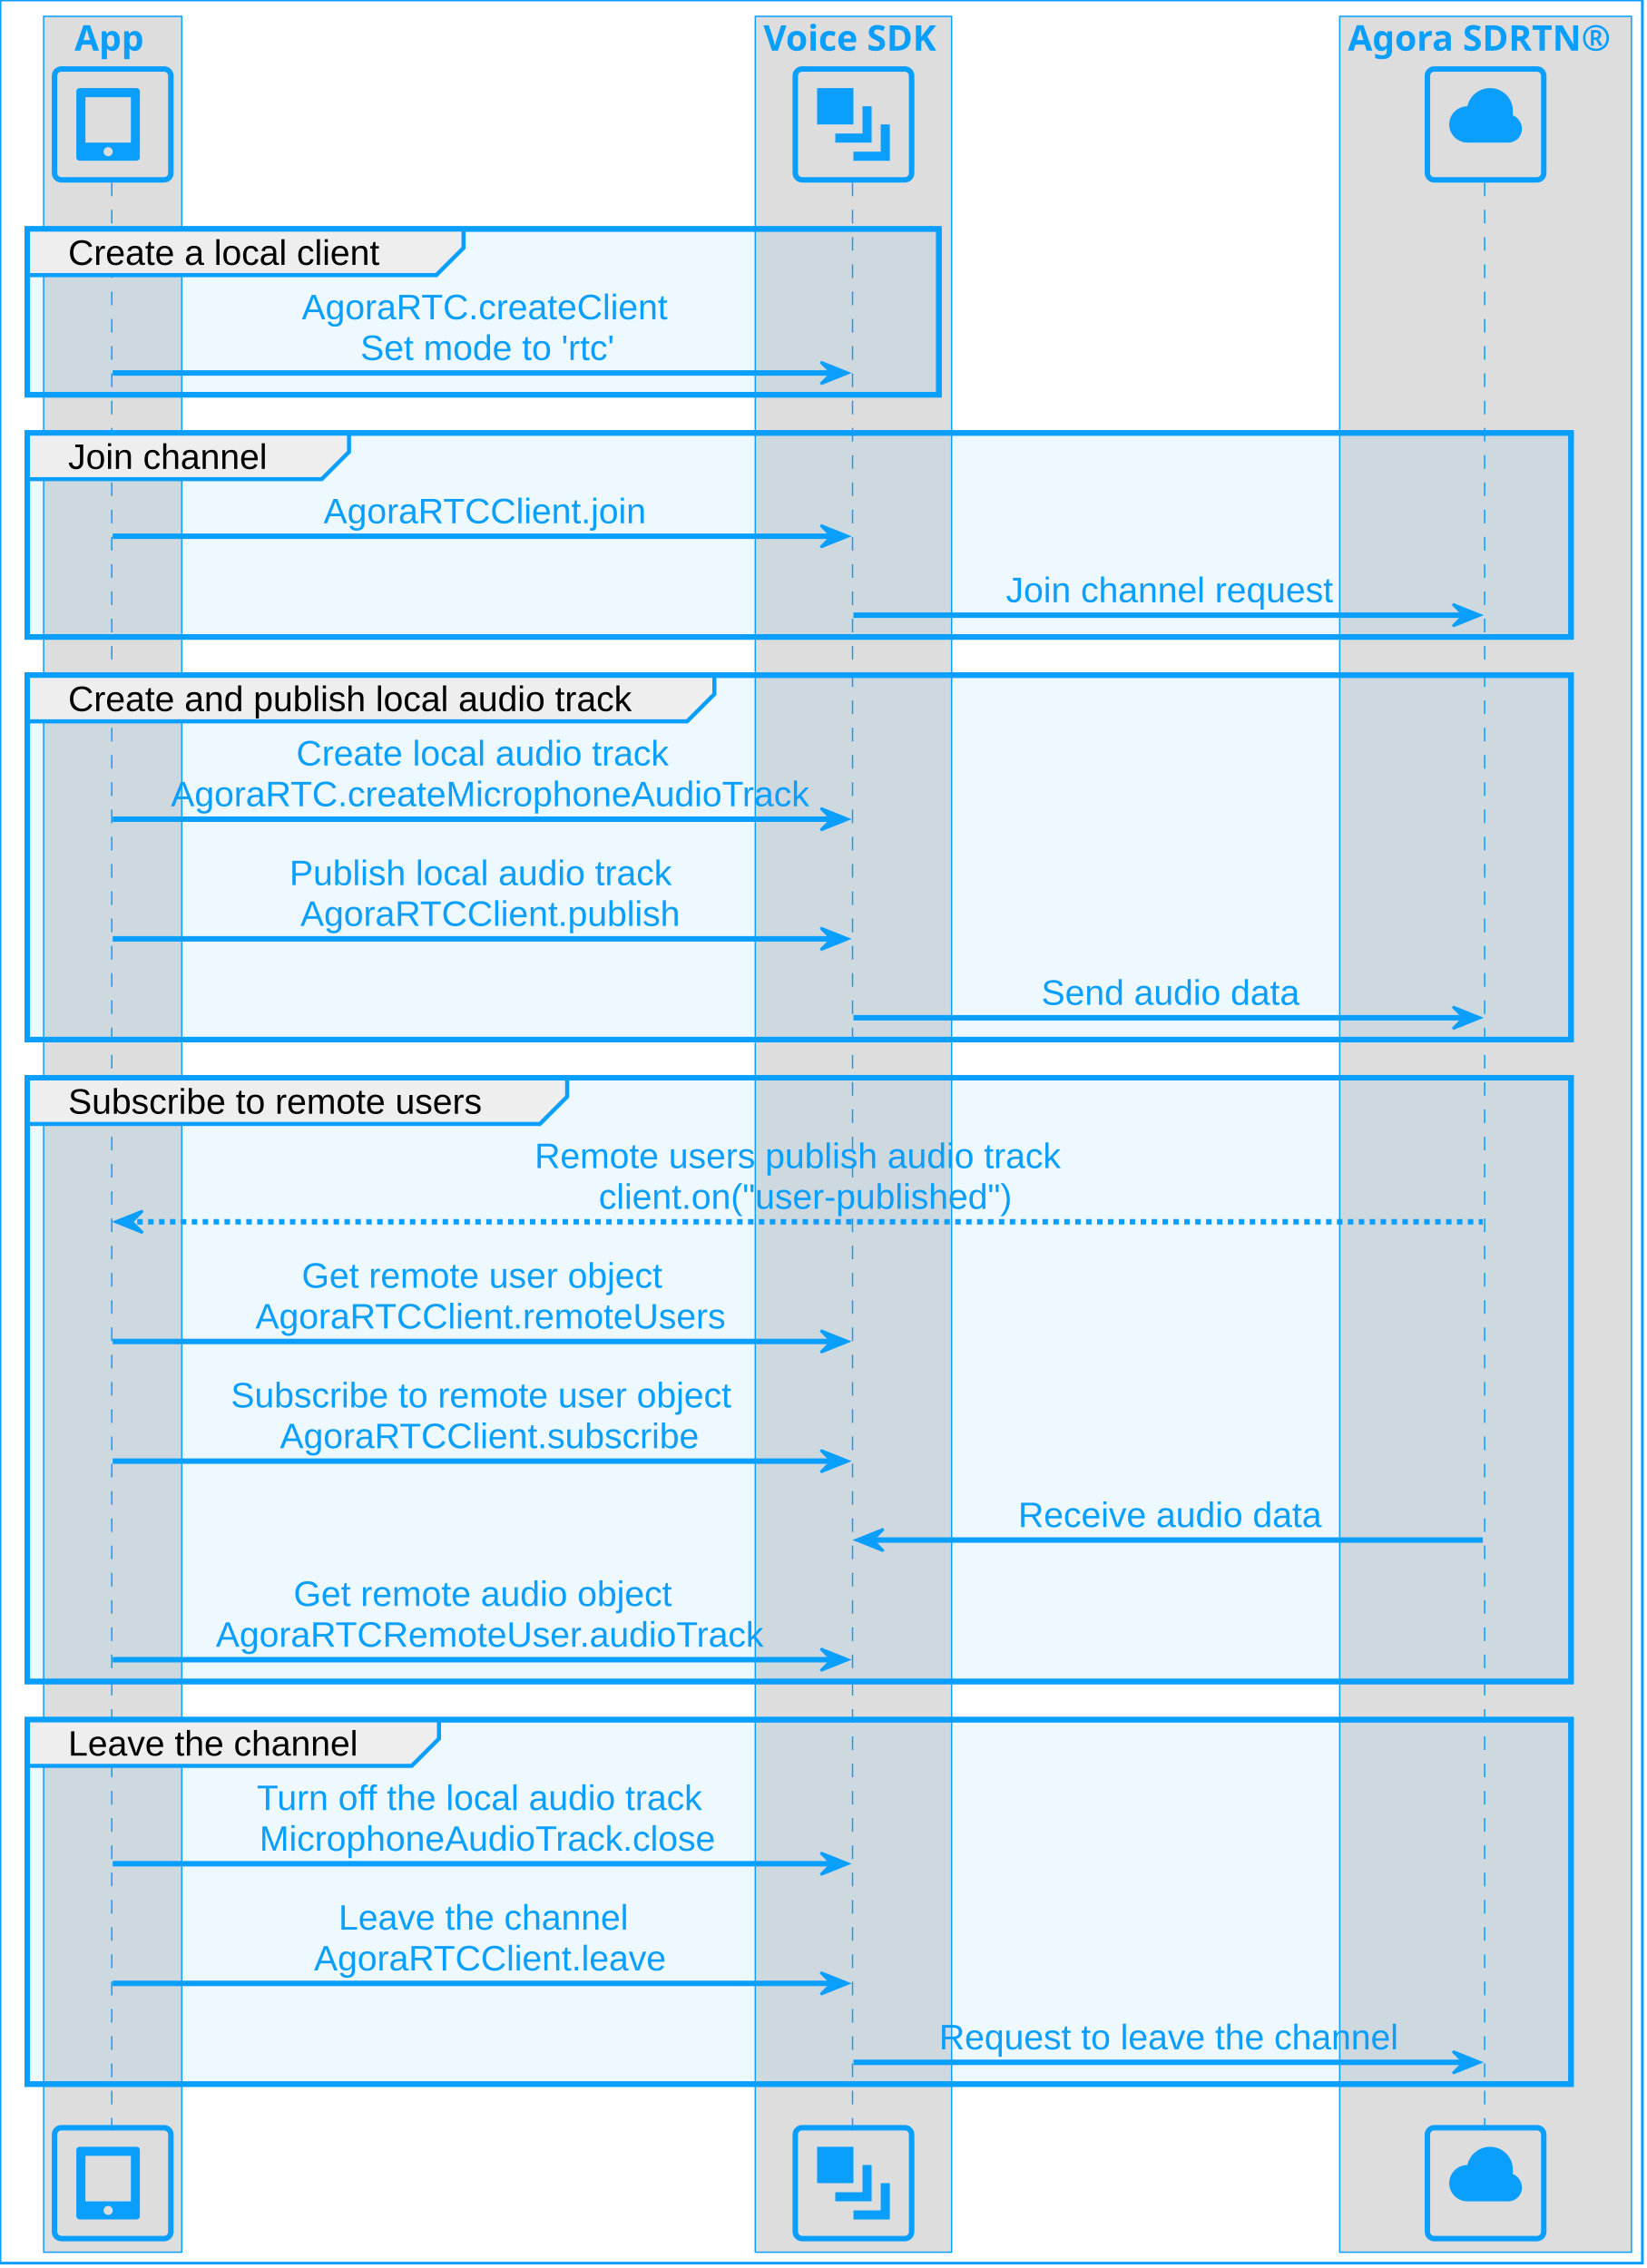
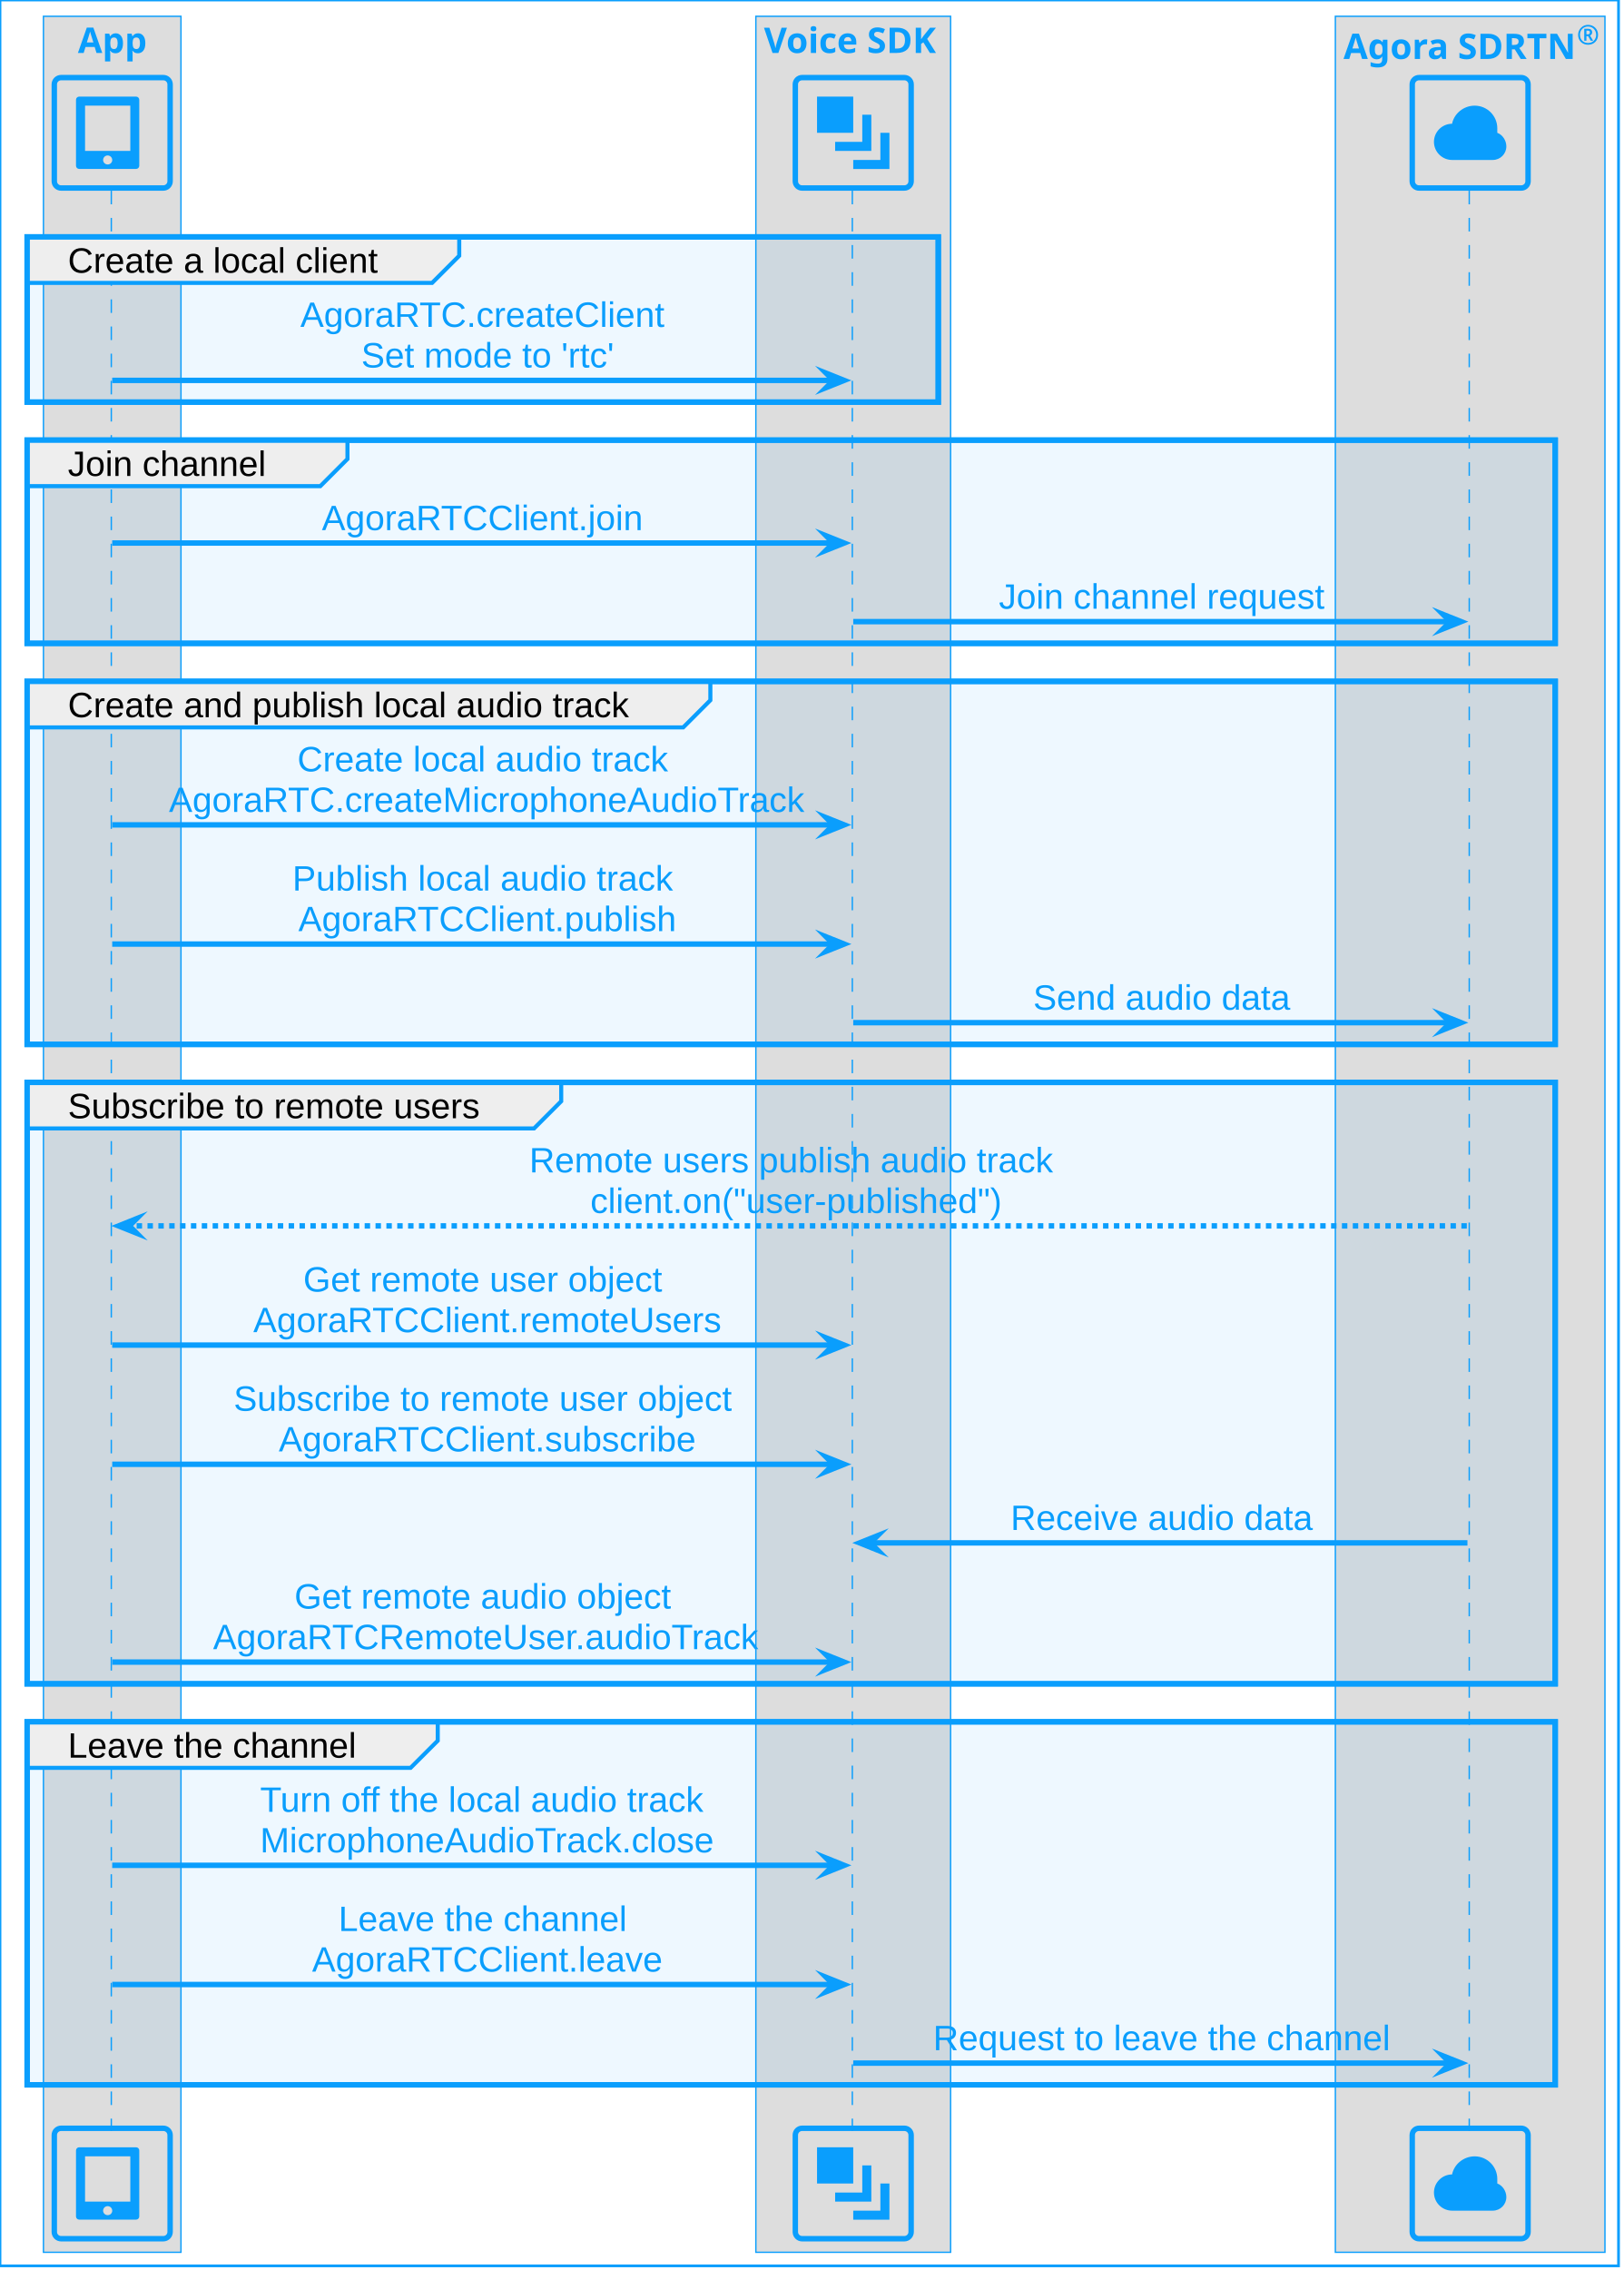
- <svg xmlns="http://www.w3.org/2000/svg" contentStyleType="text/css" height="832px" preserveAspectRatio="none" style="width:604px;height:832px;" version="1.1" viewBox="0 0 604 832" width="604px" zoomAndPan="magnify">
+ <svg xmlns="http://www.w3.org/2000/svg" contentStyleType="text/css" data-diagram-type="SEQUENCE" height="836px" preserveAspectRatio="none" style="width:598px;height:836px;" version="1.1" viewBox="0 0 598 836" width="598px" zoomAndPan="magnify">
  <defs />
  <g>
-     <rect fill="none" height="830.208" style="stroke:#0A9EFD;stroke-width:1.0;" width="602.333" x="0" y="0" />
-     <rect fill="#999999" fill-opacity="0.333" height="820.208" style="stroke:#0A9EFD;stroke-width:0.5;" width="50.667" x="16" y="6" />
-     <text fill="#0A9EFD" font-family="sans-serif" font-size="13" font-weight="bold" lengthAdjust="spacing" textLength="28" x="27.333" y="18.568">App</text>
-     <rect fill="#999999" fill-opacity="0.333" height="820.208" style="stroke:#0A9EFD;stroke-width:0.5;" width="72" x="277" y="6" />
-     <text fill="#0A9EFD" font-family="sans-serif" font-size="13" font-weight="bold" lengthAdjust="spacing" textLength="66" x="280" y="18.568">Voice SDK</text>
-     <rect fill="#999999" fill-opacity="0.333" height="820.208" style="stroke:#0A9EFD;stroke-width:0.5;" width="107" x="491.333" y="6" />
-     <text fill="#0A9EFD" font-family="sans-serif" font-size="13" font-weight="bold" lengthAdjust="spacing" textLength="101" x="494.333" y="18.568">Agora SDRTN®</text>
-     <rect fill="#0A9EFD" fill-opacity="0.067" height="60.846" style="stroke:#0A9EFD;stroke-width:2.0;" width="334.333" x="10" y="83.977" />
-     <rect fill="#0A9EFD" fill-opacity="0.067" height="74.846" style="stroke:#0A9EFD;stroke-width:2.0;" width="566.167" x="10" y="158.823" />
-     <rect fill="#0A9EFD" fill-opacity="0.067" height="133.692" style="stroke:#0A9EFD;stroke-width:2.0;" width="566.167" x="10" y="247.67" />
-     <rect fill="#0A9EFD" fill-opacity="0.067" height="221.487" style="stroke:#0A9EFD;stroke-width:2.0;" width="566.167" x="10" y="395.362" />
-     <rect fill="#0A9EFD" fill-opacity="0.067" height="133.692" style="stroke:#0A9EFD;stroke-width:2.0;" width="566.167" x="10" y="630.849" />
-     <line style="stroke:#0A9EFD;stroke-width:0.5;stroke-dasharray:5.0,5.0;" x1="41" x2="41" y1="66.977" y2="781.542" />
-     <line style="stroke:#0A9EFD;stroke-width:0.5;stroke-dasharray:5.0,5.0;" x1="312.667" x2="312.667" y1="66.977" y2="781.542" />
-     <line style="stroke:#0A9EFD;stroke-width:0.5;stroke-dasharray:5.0,5.0;" x1="544.5" x2="544.5" y1="66.977" y2="781.542" />
-     <rect fill="none" height="40.667" rx="2.5" ry="2.5" style="stroke:#0A9EFD;stroke-width:2.0;" width="42.667" x="20" y="25.311" />
-     <path d="M29.133,32.31 C28.533,32.31 28,32.844 28,33.444 L28,57.81 C28,58.41 28.533,58.944 29.133,58.944 L50.167,58.944 C50.767,58.944 51.3,58.41 51.3,57.81 L51.3,33.444 C51.3,32.844 50.767,32.31 50.167,32.31 L29.133,32.31 M31.333,35.644 L48,35.644 L48,52.31 L31.333,52.31 L31.333,35.644 M39.667,53.977 C40.933,53.977 41.767,55.377 41.133,56.477 C40.5,57.577 38.867,57.577 38.2,56.477 C37.567,55.377 38.367,53.977 39.667,53.977 " fill="#0A9EFD" style="stroke:;stroke-width:0.0;stroke-dasharray:;" />
-     <rect fill="none" height="40.667" rx="2.5" ry="2.5" style="stroke:#0A9EFD;stroke-width:2.0;" width="42.667" x="20" y="780.542" />
-     <path d="M29.133,787.542 C28.533,787.542 28,788.075 28,788.675 L28,813.042 C28,813.642 28.533,814.175 29.133,814.175 L50.167,814.175 C50.767,814.175 51.3,813.642 51.3,813.042 L51.3,788.675 C51.3,788.075 50.767,787.542 50.167,787.542 L29.133,787.542 M31.333,790.875 L48,790.875 L48,807.542 L31.333,807.542 L31.333,790.875 M39.667,809.208 C40.933,809.208 41.767,810.608 41.133,811.708 C40.5,812.808 38.867,812.808 38.2,811.708 C37.567,810.608 38.367,809.208 39.667,809.208 " fill="#0A9EFD" style="stroke:;stroke-width:0.0;stroke-dasharray:;" />
-     <rect fill="none" height="40.667" rx="2.5" ry="2.5" style="stroke:#0A9EFD;stroke-width:2.0;" width="42.667" x="291.667" y="25.311" />
-     <path d="M299.667,32.31 L299.667,45.644 L313,45.644 L313,32.31 L299.667,32.31 M316.333,38.977 L316.333,48.977 L306.333,48.977 L306.333,52.31 L319.667,52.31 L319.667,38.977 L316.333,38.977 M323,45.644 L323,55.644 L313,55.644 L313,58.977 L326.333,58.977 L326.333,45.644 L323,45.644 " fill="#0A9EFD" style="stroke:;stroke-width:0.0;stroke-dasharray:;" />
-     <rect fill="none" height="40.667" rx="2.5" ry="2.5" style="stroke:#0A9EFD;stroke-width:2.0;" width="42.667" x="291.667" y="780.542" />
-     <path d="M299.667,787.542 L299.667,800.875 L313,800.875 L313,787.542 L299.667,787.542 M316.333,794.208 L316.333,804.208 L306.333,804.208 L306.333,807.542 L319.667,807.542 L319.667,794.208 L316.333,794.208 M323,800.875 L323,810.875 L313,810.875 L313,814.208 L326.333,814.208 L326.333,800.875 L323,800.875 " fill="#0A9EFD" style="stroke:;stroke-width:0.0;stroke-dasharray:;" />
-     <rect fill="none" height="40.667" rx="2.5" ry="2.5" style="stroke:#0A9EFD;stroke-width:2.0;" width="42.667" x="523.5" y="25.311" />
-     <path d="M546.5,32.31 C542.467,32.31 538.933,35.177 538.167,38.977 C534.5,38.977 531.5,41.977 531.5,45.644 C531.5,49.31 534.5,52.31 538.167,52.31 L553.167,52.31 C555.933,52.31 558.167,50.077 558.167,47.31 C558.167,45.144 556.767,43.011 554.833,42.31 L554.833,40.644 C554.833,36.044 551.1,32.31 546.5,32.31 " fill="#0A9EFD" style="stroke:;stroke-width:0.0;stroke-dasharray:;" />
-     <rect fill="none" height="40.667" rx="2.5" ry="2.5" style="stroke:#0A9EFD;stroke-width:2.0;" width="42.667" x="523.5" y="780.542" />
-     <path d="M546.5,787.542 C542.467,787.542 538.933,790.408 538.167,794.208 C534.5,794.208 531.5,797.208 531.5,800.875 C531.5,804.542 534.5,807.542 538.167,807.542 L553.167,807.542 C555.933,807.542 558.167,805.308 558.167,802.542 C558.167,800.375 556.767,798.242 554.833,797.542 L554.833,795.875 C554.833,791.275 551.1,787.542 546.5,787.542 " fill="#0A9EFD" style="stroke:;stroke-width:0.0;stroke-dasharray:;" />
-     <path d="M10,83.977 L170,83.977 L170,90.926 L160,100.926 L10,100.926 L10,83.977 " fill="#EEEEEE" style="stroke:#0A9EFD;stroke-width:1.5;" />
-     <rect fill="none" height="60.846" style="stroke:#0A9EFD;stroke-width:2.0;" width="334.333" x="10" y="83.977" />
-     <text fill="#000000" font-family="Arial" font-size="13" lengthAdjust="spacing" textLength="115" x="25" y="97.171">Create a local client</text>
-     <polygon fill="#0A9EFD" points="301,132.823,311,136.823,301,140.823,305,136.823" style="stroke:#0A9EFD;stroke-width:1.0;" />
-     <line style="stroke:#0A9EFD;stroke-width:2.0;" x1="41.333" x2="307" y1="136.823" y2="136.823" />
-     <text fill="#0A9EFD" font-family="Arial" font-size="13" lengthAdjust="spacing" textLength="133" x="110.667" y="117.12">AgoraRTC.createClient</text>
-     <text fill="#0A9EFD" font-family="Arial" font-size="13" lengthAdjust="spacing" textLength="94" x="132.167" y="132.069">Set mode to 'rtc'</text>
-     <path d="M10,158.823 L128,158.823 L128,165.772 L118,175.772 L10,175.772 L10,158.823 " fill="#EEEEEE" style="stroke:#0A9EFD;stroke-width:1.5;" />
-     <rect fill="none" height="74.846" style="stroke:#0A9EFD;stroke-width:2.0;" width="566.167" x="10" y="158.823" />
-     <text fill="#000000" font-family="Arial" font-size="13" lengthAdjust="spacing" textLength="73" x="25" y="172.017">Join channel</text>
-     <polygon fill="#0A9EFD" points="301,192.721,311,196.721,301,200.721,305,196.721" style="stroke:#0A9EFD;stroke-width:1.0;" />
-     <line style="stroke:#0A9EFD;stroke-width:2.0;" x1="41.333" x2="307" y1="196.721" y2="196.721" />
-     <text fill="#0A9EFD" font-family="Arial" font-size="13" lengthAdjust="spacing" textLength="117" x="118.667" y="191.966">AgoraRTCClient.join</text>
-     <polygon fill="#0A9EFD" points="532.833,221.67,542.833,225.67,532.833,229.67,536.833,225.67" style="stroke:#0A9EFD;stroke-width:1.0;" />
-     <line style="stroke:#0A9EFD;stroke-width:2.0;" x1="313" x2="538.833" y1="225.67" y2="225.67" />
-     <text fill="#0A9EFD" font-family="Arial" font-size="13" lengthAdjust="spacing" textLength="120" x="368.917" y="220.915">Join channel request</text>
-     <path d="M10,247.67 L262,247.67 L262,254.618 L252,264.618 L10,264.618 L10,247.67 " fill="#EEEEEE" style="stroke:#0A9EFD;stroke-width:1.5;" />
-     <rect fill="none" height="133.692" style="stroke:#0A9EFD;stroke-width:2.0;" width="566.167" x="10" y="247.67" />
-     <text fill="#000000" font-family="Arial" font-size="13" lengthAdjust="spacing" textLength="207" x="25" y="260.863">Create and publish local audio track</text>
-     <polygon fill="#0A9EFD" points="301,296.516,311,300.516,301,304.516,305,300.516" style="stroke:#0A9EFD;stroke-width:1.0;" />
-     <line style="stroke:#0A9EFD;stroke-width:2.0;" x1="41.333" x2="307" y1="300.516" y2="300.516" />
-     <text fill="#0A9EFD" font-family="Arial" font-size="13" lengthAdjust="spacing" textLength="137" x="108.667" y="280.812">Create local audio track</text>
-     <text fill="#0A9EFD" font-family="Arial" font-size="13" lengthAdjust="spacing" textLength="233" x="62.667" y="295.761">AgoraRTC.createMicrophoneAudioTrack</text>
-     <polygon fill="#0A9EFD" points="301,340.413,311,344.413,301,348.413,305,344.413" style="stroke:#0A9EFD;stroke-width:1.0;" />
-     <line style="stroke:#0A9EFD;stroke-width:2.0;" x1="41.333" x2="307" y1="344.413" y2="344.413" />
-     <text fill="#0A9EFD" font-family="Arial" font-size="13" lengthAdjust="spacing" textLength="142" x="106.167" y="324.71">Publish local audio track</text>
-     <text fill="#0A9EFD" font-family="Arial" font-size="13" lengthAdjust="spacing" textLength="138" x="110.167" y="339.658">AgoraRTCClient.publish</text>
-     <polygon fill="#0A9EFD" points="532.833,369.362,542.833,373.362,532.833,377.362,536.833,373.362" style="stroke:#0A9EFD;stroke-width:1.0;" />
-     <line style="stroke:#0A9EFD;stroke-width:2.0;" x1="313" x2="538.833" y1="373.362" y2="373.362" />
-     <text fill="#0A9EFD" font-family="Arial" font-size="13" lengthAdjust="spacing" textLength="94" x="381.917" y="368.607">Send audio data</text>
-     <path d="M10,395.362 L208,395.362 L208,402.311 L198,412.311 L10,412.311 L10,395.362 " fill="#EEEEEE" style="stroke:#0A9EFD;stroke-width:1.5;" />
-     <rect fill="none" height="221.487" style="stroke:#0A9EFD;stroke-width:2.0;" width="566.167" x="10" y="395.362" />
-     <text fill="#000000" font-family="Arial" font-size="13" lengthAdjust="spacing" textLength="153" x="25" y="408.556">Subscribe to remote users</text>
-     <polygon fill="#0A9EFD" points="52.333,444.208,42.333,448.208,52.333,452.208,48.333,448.208" style="stroke:#0A9EFD;stroke-width:1.0;" />
-     <line style="stroke:#0A9EFD;stroke-width:2.0;stroke-dasharray:2.0,2.0;" x1="46.333" x2="543.833" y1="448.208" y2="448.208" />
-     <text fill="#0A9EFD" font-family="Arial" font-size="13" lengthAdjust="spacing" textLength="194" x="196.083" y="428.505">Remote users publish audio track</text>
-     <text fill="#0A9EFD" font-family="Arial" font-size="13" lengthAdjust="spacing" textLength="151" x="219.583" y="443.453">client.on("user-published")</text>
-     <polygon fill="#0A9EFD" points="301,488.106,311,492.106,301,496.106,305,492.106" style="stroke:#0A9EFD;stroke-width:1.0;" />
-     <line style="stroke:#0A9EFD;stroke-width:2.0;" x1="41.333" x2="307" y1="492.106" y2="492.106" />
-     <text fill="#0A9EFD" font-family="Arial" font-size="13" lengthAdjust="spacing" textLength="133" x="110.667" y="472.402">Get remote user object</text>
-     <text fill="#0A9EFD" font-family="Arial" font-size="13" lengthAdjust="spacing" textLength="171" x="93.667" y="487.351">AgoraRTCClient.remoteUsers</text>
-     <polygon fill="#0A9EFD" points="301,532.003,311,536.003,301,540.003,305,536.003" style="stroke:#0A9EFD;stroke-width:1.0;" />
-     <line style="stroke:#0A9EFD;stroke-width:2.0;" x1="41.333" x2="307" y1="536.003" y2="536.003" />
-     <text fill="#0A9EFD" font-family="Arial" font-size="13" lengthAdjust="spacing" textLength="185" x="84.667" y="516.299">Subscribe to remote user object</text>
-     <text fill="#0A9EFD" font-family="Arial" font-size="13" lengthAdjust="spacing" textLength="153" x="102.667" y="531.248">AgoraRTCClient.subscribe</text>
-     <polygon fill="#0A9EFD" points="324,560.952,314,564.952,324,568.952,320,564.952" style="stroke:#0A9EFD;stroke-width:1.0;" />
-     <line style="stroke:#0A9EFD;stroke-width:2.0;" x1="318" x2="543.833" y1="564.952" y2="564.952" />
-     <text fill="#0A9EFD" font-family="Arial" font-size="13" lengthAdjust="spacing" textLength="111" x="373.417" y="560.197">Receive audio data</text>
-     <polygon fill="#0A9EFD" points="301,604.849,311,608.849,301,612.849,305,608.849" style="stroke:#0A9EFD;stroke-width:1.0;" />
-     <line style="stroke:#0A9EFD;stroke-width:2.0;" x1="41.333" x2="307" y1="608.849" y2="608.849" />
-     <text fill="#0A9EFD" font-family="Arial" font-size="13" lengthAdjust="spacing" textLength="139" x="107.667" y="589.146">Get remote audio object</text>
-     <text fill="#0A9EFD" font-family="Arial" font-size="13" lengthAdjust="spacing" textLength="200" x="79.167" y="604.094">AgoraRTCRemoteUser.audioTrack</text>
-     <path d="M10,630.849 L161,630.849 L161,637.798 L151,647.798 L10,647.798 L10,630.849 " fill="#EEEEEE" style="stroke:#0A9EFD;stroke-width:1.5;" />
-     <rect fill="none" height="133.692" style="stroke:#0A9EFD;stroke-width:2.0;" width="566.167" x="10" y="630.849" />
-     <text fill="#000000" font-family="Arial" font-size="13" lengthAdjust="spacing" textLength="106" x="25" y="644.043">Leave the channel</text>
-     <polygon fill="#0A9EFD" points="301,679.696,311,683.696,301,687.696,305,683.696" style="stroke:#0A9EFD;stroke-width:1.0;" />
-     <line style="stroke:#0A9EFD;stroke-width:2.0;" x1="41.333" x2="307" y1="683.696" y2="683.696" />
-     <text fill="#0A9EFD" font-family="Arial" font-size="13" lengthAdjust="spacing" textLength="166" x="94.167" y="663.992">Turn off the local audio track</text>
-     <text fill="#0A9EFD" font-family="Arial" font-size="13" lengthAdjust="spacing" textLength="168" x="95.167" y="678.941">MicrophoneAudioTrack.close</text>
-     <polygon fill="#0A9EFD" points="301,723.593,311,727.593,301,731.593,305,727.593" style="stroke:#0A9EFD;stroke-width:1.0;" />
-     <line style="stroke:#0A9EFD;stroke-width:2.0;" x1="41.333" x2="307" y1="727.593" y2="727.593" />
-     <text fill="#0A9EFD" font-family="Arial" font-size="13" lengthAdjust="spacing" textLength="106" x="124.167" y="707.889">Leave the channel</text>
-     <text fill="#0A9EFD" font-family="Arial" font-size="13" lengthAdjust="spacing" textLength="128" x="115.167" y="722.838">AgoraRTCClient.leave</text>
-     <polygon fill="#0A9EFD" points="532.833,752.542,542.833,756.542,532.833,760.542,536.833,756.542" style="stroke:#0A9EFD;stroke-width:1.0;" />
-     <line style="stroke:#0A9EFD;stroke-width:2.0;" x1="313" x2="538.833" y1="756.542" y2="756.542" />
-     <text fill="#0A9EFD" font-family="Arial" font-size="13" lengthAdjust="spacing" textLength="169" x="344.417" y="751.787">Request to leave the channel</text>
+     <rect fill="none" height="834.476" style="stroke:#0A9EFD;stroke-width:1;" width="596.225" x="0" y="0" />
+     <rect fill="#999999" fill-opacity="0.333" height="823.476" style="stroke:#0A9EFD;stroke-width:0.5;" width="50.667" x="16" y="6" />
+     <text fill="#0A9EFD" font-family="sans-serif" font-size="13" font-weight="700" lengthAdjust="spacing" textLength="25.27" x="28.698" y="19.495">App</text>
+     <rect fill="#999999" fill-opacity="0.333" height="823.476" style="stroke:#0A9EFD;stroke-width:0.5;" width="71.743" x="278.437" y="6" />
+     <text fill="#0A9EFD" font-family="sans-serif" font-size="13" font-weight="700" lengthAdjust="spacing" textLength="65.743" x="281.437" y="19.495">Voice SDK</text>
+     <rect fill="#999999" fill-opacity="0.333" height="823.476" style="stroke:#0A9EFD;stroke-width:0.5;" width="99.315" x="491.91" y="6" />
+     <text fill="#0A9EFD" font-family="sans-serif" font-size="13" font-weight="700" lengthAdjust="spacing" textLength="85.947" x="494.91" y="21.722">Agora SDRTN</text>
+     <text fill="#0A9EFD" font-family="sans-serif" font-size="10" font-weight="700" lengthAdjust="spacing" textLength="7.368" x="580.857" y="16.381">®</text>
+     <rect fill="#0A9EFD" fill-opacity="0.067" height="60.846" style="stroke:#0A9EFD;stroke-width:2;" width="335.642" x="10" y="87.245" />
+     <rect fill="#0A9EFD" fill-opacity="0.067" height="74.846" style="stroke:#0A9EFD;stroke-width:2;" width="562.901" x="10" y="162.091" />
+     <rect fill="#0A9EFD" fill-opacity="0.067" height="133.692" style="stroke:#0A9EFD;stroke-width:2;" width="562.901" x="10" y="250.937" />
+     <rect fill="#0A9EFD" fill-opacity="0.067" height="221.487" style="stroke:#0A9EFD;stroke-width:2;" width="562.901" x="10" y="398.63" />
+     <rect fill="#0A9EFD" fill-opacity="0.067" height="133.692" style="stroke:#0A9EFD;stroke-width:2;" width="562.901" x="10" y="634.117" />
+     <g class="participant-lifeline" data-entity-uid="part1" data-qualified-name="APP" data-source-line="4" id="part1-lifeline">
+       <g>
+         <rect fill="#000000" fill-opacity="0" height="714.564" width="8" x="37.333" y="70.245" />
+         <line style="stroke:#0A9EFD;stroke-width:0.5;stroke-dasharray:5,5;" x1="41" x2="41" y1="70.245" y2="784.809" />
+       </g>
+     </g>
+     <g class="participant-lifeline" data-entity-uid="part2" data-qualified-name="SDK" data-source-line="8" id="part2-lifeline">
+       <g>
+         <rect fill="#000000" fill-opacity="0" height="714.564" width="8" x="310.308" y="70.245" />
+         <line style="stroke:#0A9EFD;stroke-width:0.5;stroke-dasharray:5,5;" x1="313.975" x2="313.975" y1="70.245" y2="784.809" />
+       </g>
+     </g>
+     <g class="participant-lifeline" data-entity-uid="part3" data-qualified-name="RTN" data-source-line="12" id="part3-lifeline">
+       <g>
+         <rect fill="#000000" fill-opacity="0" height="714.564" width="8" x="537.568" y="70.245" />
+         <line style="stroke:#0A9EFD;stroke-width:0.5;stroke-dasharray:5,5;" x1="541.234" x2="541.234" y1="70.245" y2="784.809" />
+       </g>
+     </g>
+     <g class="participant participant-head" data-entity-uid="part1" data-qualified-name="APP" data-source-line="4" id="part1-head">
+       <rect fill="none" height="40.667" rx="2.5" ry="2.5" style="stroke:#0A9EFD;stroke-width:2;" width="42.667" x="20" y="28.578" />
+       <path d="M29.133,35.578 C28.533,35.578 28,36.111 28,36.712 L28,61.078 C28,61.678 28.533,62.212 29.133,62.212 L50.167,62.212 C50.767,62.212 51.3,61.678 51.3,61.078 L51.3,36.712 C51.3,36.111 50.767,35.578 50.167,35.578 L29.133,35.578 M31.333,38.911 L48,38.911 L48,55.578 L31.333,55.578 L31.333,38.911 M39.667,57.245 C40.933,57.245 41.767,58.645 41.133,59.745 C40.5,60.845 38.867,60.845 38.2,59.745 C37.567,58.645 38.367,57.245 39.667,57.245" fill="#0A9EFD" />
+     </g>
+     <g class="participant participant-tail" data-entity-uid="part1" data-qualified-name="APP" data-source-line="4" id="part1-tail">
+       <rect fill="none" height="40.667" rx="2.5" ry="2.5" style="stroke:#0A9EFD;stroke-width:2;" width="42.667" x="20" y="783.809" />
+       <path d="M29.133,790.809 C28.533,790.809 28,791.343 28,791.943 L28,816.309 C28,816.909 28.533,817.443 29.133,817.443 L50.167,817.443 C50.767,817.443 51.3,816.909 51.3,816.309 L51.3,791.943 C51.3,791.343 50.767,790.809 50.167,790.809 L29.133,790.809 M31.333,794.143 L48,794.143 L48,810.809 L31.333,810.809 L31.333,794.143 M39.667,812.476 C40.933,812.476 41.767,813.876 41.133,814.976 C40.5,816.076 38.867,816.076 38.2,814.976 C37.567,813.876 38.367,812.476 39.667,812.476" fill="#0A9EFD" />
+     </g>
+     <g class="participant participant-head" data-entity-uid="part2" data-qualified-name="SDK" data-source-line="8" id="part2-head">
+       <rect fill="none" height="40.667" rx="2.5" ry="2.5" style="stroke:#0A9EFD;stroke-width:2;" width="42.667" x="292.975" y="28.578" />
+       <path d="M300.975,35.578 L300.975,48.911 L314.308,48.911 L314.308,35.578 L300.975,35.578 M317.642,42.245 L317.642,52.245 L307.642,52.245 L307.642,55.578 L320.975,55.578 L320.975,42.245 L317.642,42.245 M324.308,48.911 L324.308,58.911 L314.308,58.911 L314.308,62.245 L327.642,62.245 L327.642,48.911 L324.308,48.911" fill="#0A9EFD" />
+     </g>
+     <g class="participant participant-tail" data-entity-uid="part2" data-qualified-name="SDK" data-source-line="8" id="part2-tail">
+       <rect fill="none" height="40.667" rx="2.5" ry="2.5" style="stroke:#0A9EFD;stroke-width:2;" width="42.667" x="292.975" y="783.809" />
+       <path d="M300.975,790.809 L300.975,804.143 L314.308,804.143 L314.308,790.809 L300.975,790.809 M317.642,797.476 L317.642,807.476 L307.642,807.476 L307.642,810.809 L320.975,810.809 L320.975,797.476 L317.642,797.476 M324.308,804.143 L324.308,814.143 L314.308,814.143 L314.308,817.476 L327.642,817.476 L327.642,804.143 L324.308,804.143" fill="#0A9EFD" />
+     </g>
+     <g class="participant participant-head" data-entity-uid="part3" data-qualified-name="RTN" data-source-line="12" id="part3-head">
+       <rect fill="none" height="40.667" rx="2.5" ry="2.5" style="stroke:#0A9EFD;stroke-width:2;" width="42.667" x="520.234" y="28.578" />
+       <path d="M543.234,38.911 C539.201,38.911 535.668,41.778 534.901,45.578 C531.234,45.578 528.234,48.578 528.234,52.245 C528.234,55.911 531.234,58.911 534.901,58.911 L549.901,58.911 C552.668,58.911 554.901,56.678 554.901,53.911 C554.901,51.745 553.501,49.611 551.568,48.911 L551.568,47.245 C551.568,42.645 547.834,38.911 543.234,38.911" fill="#0A9EFD" />
+     </g>
+     <g class="participant participant-tail" data-entity-uid="part3" data-qualified-name="RTN" data-source-line="12" id="part3-tail">
+       <rect fill="none" height="40.667" rx="2.5" ry="2.5" style="stroke:#0A9EFD;stroke-width:2;" width="42.667" x="520.234" y="783.809" />
+       <path d="M543.234,794.143 C539.201,794.143 535.668,797.009 534.901,800.809 C531.234,800.809 528.234,803.809 528.234,807.476 C528.234,811.143 531.234,814.143 534.901,814.143 L549.901,814.143 C552.668,814.143 554.901,811.909 554.901,809.143 C554.901,806.976 553.501,804.843 551.568,804.143 L551.568,802.476 C551.568,797.876 547.834,794.143 543.234,794.143" fill="#0A9EFD" />
+     </g>
+     <path d="M10,87.245 L169.169,87.245 L169.169,94.194 L159.169,104.194 L10,104.194 L10,87.245" fill="#EEEEEE" style="stroke:#0A9EFD;stroke-width:1.5;" />
+     <rect fill="none" height="60.846" style="stroke:#0A9EFD;stroke-width:2;" width="335.642" x="10" y="87.245" />
+     <text fill="#000000" font-family="Arial" font-size="13" lengthAdjust="spacing" textLength="114.169" x="25" y="100.439">Create a local client</text>
+     <g class="message" data-entity-1="part1" data-entity-2="part2" data-source-line="16" id="msg1">
+       <polygon fill="#0A9EFD" points="302.308,136.091,312.308,140.091,302.308,144.091,306.308,140.091" style="stroke:#0A9EFD;stroke-width:1;stroke-linejoin:miter;stroke-miterlimit:10;" />
+       <line style="stroke:#0A9EFD;stroke-width:2;" x1="41.333" x2="308.308" y1="140.091" y2="140.091" />
+       <text fill="#0A9EFD" font-family="Arial" font-size="13" lengthAdjust="spacing" textLength="134.386" x="110.628" y="120.387">AgoraRTC.createClient</text>
+       <text fill="#0A9EFD" font-family="Arial" font-size="13" lengthAdjust="spacing" textLength="93.114" x="133.07" y="135.336">Set mode to 'rtc'</text>
+     </g>
+     <path d="M10,162.091 L127.998,162.091 L127.998,169.04 L117.998,179.04 L10,179.04 L10,162.091" fill="#EEEEEE" style="stroke:#0A9EFD;stroke-width:1.5;" />
+     <rect fill="none" height="74.846" style="stroke:#0A9EFD;stroke-width:2;" width="562.901" x="10" y="162.091" />
+     <text fill="#000000" font-family="Arial" font-size="13" lengthAdjust="spacing" textLength="72.998" x="25" y="175.285">Join channel</text>
+     <g class="message" data-entity-1="part1" data-entity-2="part2" data-source-line="20" id="msg2">
+       <polygon fill="#0A9EFD" points="302.308,195.988,312.308,199.988,302.308,203.988,306.308,199.988" style="stroke:#0A9EFD;stroke-width:1;stroke-linejoin:miter;stroke-miterlimit:10;" />
+       <line style="stroke:#0A9EFD;stroke-width:2;" x1="41.333" x2="308.308" y1="199.988" y2="199.988" />
+       <text fill="#0A9EFD" font-family="Arial" font-size="13" lengthAdjust="spacing" textLength="118.492" x="118.575" y="195.234">AgoraRTCClient.join</text>
+     </g>
+     <g class="message" data-entity-1="part2" data-entity-2="part3" data-source-line="21" id="msg3">
+       <polygon fill="#0A9EFD" points="529.568,224.937,539.568,228.937,529.568,232.937,533.568,228.937" style="stroke:#0A9EFD;stroke-width:1;stroke-linejoin:miter;stroke-miterlimit:10;" />
+       <line style="stroke:#0A9EFD;stroke-width:2;" x1="314.308" x2="535.568" y1="228.937" y2="228.937" />
+       <text fill="#0A9EFD" font-family="Arial" font-size="13" lengthAdjust="spacing" textLength="119.971" x="367.953" y="224.182">Join channel request</text>
+     </g>
+     <path d="M10,250.937 L261.68,250.937 L261.68,257.886 L251.68,267.886 L10,267.886 L10,250.937" fill="#EEEEEE" style="stroke:#0A9EFD;stroke-width:1.5;" />
+     <rect fill="none" height="133.692" style="stroke:#0A9EFD;stroke-width:2;" width="562.901" x="10" y="250.937" />
+     <text fill="#000000" font-family="Arial" font-size="13" lengthAdjust="spacing" textLength="206.68" x="25" y="264.131">Create and publish local audio track</text>
+     <g class="message" data-entity-1="part1" data-entity-2="part2" data-source-line="25" id="msg4">
+       <polygon fill="#0A9EFD" points="302.308,299.783,312.308,303.783,302.308,307.783,306.308,303.783" style="stroke:#0A9EFD;stroke-width:1;stroke-linejoin:miter;stroke-miterlimit:10;" />
+       <line style="stroke:#0A9EFD;stroke-width:2;" x1="41.333" x2="308.308" y1="303.783" y2="303.783" />
+       <text fill="#0A9EFD" font-family="Arial" font-size="13" lengthAdjust="spacing" textLength="136.57" x="109.536" y="284.08">Create local audio track</text>
+       <text fill="#0A9EFD" font-family="Arial" font-size="13" lengthAdjust="spacing" textLength="234.825" x="62.214" y="299.029">AgoraRTC.createMicrophoneAudioTrack</text>
+     </g>
+     <g class="message" data-entity-1="part1" data-entity-2="part2" data-source-line="26" id="msg5">
+       <polygon fill="#0A9EFD" points="302.308,343.681,312.308,347.681,302.308,351.681,306.308,347.681" style="stroke:#0A9EFD;stroke-width:1;stroke-linejoin:miter;stroke-miterlimit:10;" />
+       <line style="stroke:#0A9EFD;stroke-width:2;" x1="41.333" x2="308.308" y1="347.681" y2="347.681" />
+       <text fill="#0A9EFD" font-family="Arial" font-size="13" lengthAdjust="spacing" textLength="140.188" x="107.727" y="327.977">Publish local audio track</text>
+       <text fill="#0A9EFD" font-family="Arial" font-size="13" lengthAdjust="spacing" textLength="139.452" x="109.901" y="342.926">AgoraRTCClient.publish</text>
+     </g>
+     <g class="message" data-entity-1="part2" data-entity-2="part3" data-source-line="27" id="msg6">
+       <polygon fill="#0A9EFD" points="529.568,372.63,539.568,376.63,529.568,380.63,533.568,376.63" style="stroke:#0A9EFD;stroke-width:1;stroke-linejoin:miter;stroke-miterlimit:10;" />
+       <line style="stroke:#0A9EFD;stroke-width:2;" x1="314.308" x2="535.568" y1="376.63" y2="376.63" />
+       <text fill="#0A9EFD" font-family="Arial" font-size="13" lengthAdjust="spacing" textLength="94.694" x="380.591" y="371.875">Send audio data</text>
+     </g>
+     <path d="M10,398.63 L206.734,398.63 L206.734,405.578 L196.734,415.578 L10,415.578 L10,398.63" fill="#EEEEEE" style="stroke:#0A9EFD;stroke-width:1.5;" />
+     <rect fill="none" height="221.487" style="stroke:#0A9EFD;stroke-width:2;" width="562.901" x="10" y="398.63" />
+     <text fill="#000000" font-family="Arial" font-size="13" lengthAdjust="spacing" textLength="151.734" x="25" y="411.823">Subscribe to remote users</text>
+     <g class="message" data-entity-1="part3" data-entity-2="part1" data-source-line="31" id="msg7">
+       <polygon fill="#0A9EFD" points="52.333,447.476,42.333,451.476,52.333,455.476,48.333,451.476" style="stroke:#0A9EFD;stroke-width:1;stroke-linejoin:miter;stroke-miterlimit:10;" />
+       <line style="stroke:#0A9EFD;stroke-width:2;stroke-dasharray:2,2;" x1="46.333" x2="540.568" y1="451.476" y2="451.476" />
+       <text fill="#0A9EFD" font-family="Arial" font-size="13" lengthAdjust="spacing" textLength="192.931" x="194.985" y="431.772">Remote users publish audio track</text>
+       <text fill="#0A9EFD" font-family="Arial" font-size="13" lengthAdjust="spacing" textLength="151.582" x="217.465" y="446.721">client.on("user-published")</text>
+     </g>
+     <g class="message" data-entity-1="part1" data-entity-2="part2" data-source-line="32" id="msg8">
+       <polygon fill="#0A9EFD" points="302.308,491.373,312.308,495.373,302.308,499.373,306.308,495.373" style="stroke:#0A9EFD;stroke-width:1;stroke-linejoin:miter;stroke-miterlimit:10;" />
+       <line style="stroke:#0A9EFD;stroke-width:2;" x1="41.333" x2="308.308" y1="495.373" y2="495.373" />
+       <text fill="#0A9EFD" font-family="Arial" font-size="13" lengthAdjust="spacing" textLength="132.228" x="111.707" y="475.67">Get remote user object</text>
+       <text fill="#0A9EFD" font-family="Arial" font-size="13" lengthAdjust="spacing" textLength="172.663" x="93.296" y="490.618">AgoraRTCClient.remoteUsers</text>
+     </g>
+     <g class="message" data-entity-1="part1" data-entity-2="part2" data-source-line="33" id="msg9">
+       <polygon fill="#0A9EFD" points="302.308,535.271,312.308,539.271,302.308,543.271,306.308,539.271" style="stroke:#0A9EFD;stroke-width:1;stroke-linejoin:miter;stroke-miterlimit:10;" />
+       <line style="stroke:#0A9EFD;stroke-width:2;" x1="41.333" x2="308.308" y1="539.271" y2="539.271" />
+       <text fill="#0A9EFD" font-family="Arial" font-size="13" lengthAdjust="spacing" textLength="183.536" x="86.053" y="519.567">Subscribe to remote user object</text>
+       <text fill="#0A9EFD" font-family="Arial" font-size="13" lengthAdjust="spacing" textLength="153.893" x="102.68" y="534.516">AgoraRTCClient.subscribe</text>
+     </g>
+     <g class="message" data-entity-1="part3" data-entity-2="part2" data-source-line="34" id="msg10">
+       <polygon fill="#0A9EFD" points="325.308,564.219,315.308,568.219,325.308,572.219,321.308,568.219" style="stroke:#0A9EFD;stroke-width:1;stroke-linejoin:miter;stroke-miterlimit:10;" />
+       <line style="stroke:#0A9EFD;stroke-width:2;" x1="319.308" x2="540.568" y1="568.219" y2="568.219" />
+       <text fill="#0A9EFD" font-family="Arial" font-size="13" lengthAdjust="spacing" textLength="111.3" x="372.288" y="563.465">Receive audio data</text>
+     </g>
+     <g class="message" data-entity-1="part1" data-entity-2="part2" data-source-line="35" id="msg11">
+       <polygon fill="#0A9EFD" points="302.308,608.117,312.308,612.117,302.308,616.117,306.308,612.117" style="stroke:#0A9EFD;stroke-width:1;stroke-linejoin:miter;stroke-miterlimit:10;" />
+       <line style="stroke:#0A9EFD;stroke-width:2;" x1="41.333" x2="308.308" y1="612.117" y2="612.117" />
+       <text fill="#0A9EFD" font-family="Arial" font-size="13" lengthAdjust="spacing" textLength="138.747" x="108.447" y="592.413">Get remote audio object</text>
+       <text fill="#0A9EFD" font-family="Arial" font-size="13" lengthAdjust="spacing" textLength="202.293" x="78.48" y="607.362">AgoraRTCRemoteUser.audioTrack</text>
+     </g>
+     <path d="M10,634.117 L161.253,634.117 L161.253,641.066 L151.253,651.066 L10,651.066 L10,634.117" fill="#EEEEEE" style="stroke:#0A9EFD;stroke-width:1.5;" />
+     <rect fill="none" height="133.692" style="stroke:#0A9EFD;stroke-width:2;" width="562.901" x="10" y="634.117" />
+     <text fill="#000000" font-family="Arial" font-size="13" lengthAdjust="spacing" textLength="106.253" x="25" y="647.311">Leave the channel</text>
+     <g class="message" data-entity-1="part1" data-entity-2="part2" data-source-line="39" id="msg12">
+       <polygon fill="#0A9EFD" points="302.308,682.963,312.308,686.963,302.308,690.963,306.308,686.963" style="stroke:#0A9EFD;stroke-width:1;stroke-linejoin:miter;stroke-miterlimit:10;" />
+       <line style="stroke:#0A9EFD;stroke-width:2;" x1="41.333" x2="308.308" y1="686.963" y2="686.963" />
+       <text fill="#0A9EFD" font-family="Arial" font-size="13" lengthAdjust="spacing" textLength="164.03" x="95.806" y="667.259">Turn off the local audio track</text>
+       <text fill="#0A9EFD" font-family="Arial" font-size="13" lengthAdjust="spacing" textLength="167.635" x="95.809" y="682.208">MicrophoneAudioTrack.close</text>
+     </g>
+     <g class="message" data-entity-1="part1" data-entity-2="part2" data-source-line="40" id="msg13">
+       <polygon fill="#0A9EFD" points="302.308,726.861,312.308,730.861,302.308,734.861,306.308,730.861" style="stroke:#0A9EFD;stroke-width:1;stroke-linejoin:miter;stroke-miterlimit:10;" />
+       <line style="stroke:#0A9EFD;stroke-width:2;" x1="41.333" x2="308.308" y1="730.861" y2="730.861" />
+       <text fill="#0A9EFD" font-family="Arial" font-size="13" lengthAdjust="spacing" textLength="106.253" x="124.694" y="711.157">Leave the channel</text>
+       <text fill="#0A9EFD" font-family="Arial" font-size="13" lengthAdjust="spacing" textLength="129.333" x="114.96" y="726.106">AgoraRTCClient.leave</text>
+     </g>
+     <g class="message" data-entity-1="part2" data-entity-2="part3" data-source-line="41" id="msg14">
+       <polygon fill="#0A9EFD" points="529.568,755.809,539.568,759.809,529.568,763.809,533.568,759.809" style="stroke:#0A9EFD;stroke-width:1;stroke-linejoin:miter;stroke-miterlimit:10;" />
+       <line style="stroke:#0A9EFD;stroke-width:2;" x1="314.308" x2="535.568" y1="759.809" y2="759.809" />
+       <text fill="#0A9EFD" font-family="Arial" font-size="13" lengthAdjust="spacing" textLength="168.397" x="343.74" y="755.054">Request to leave the channel</text>
+     </g>
  </g>
</svg>
